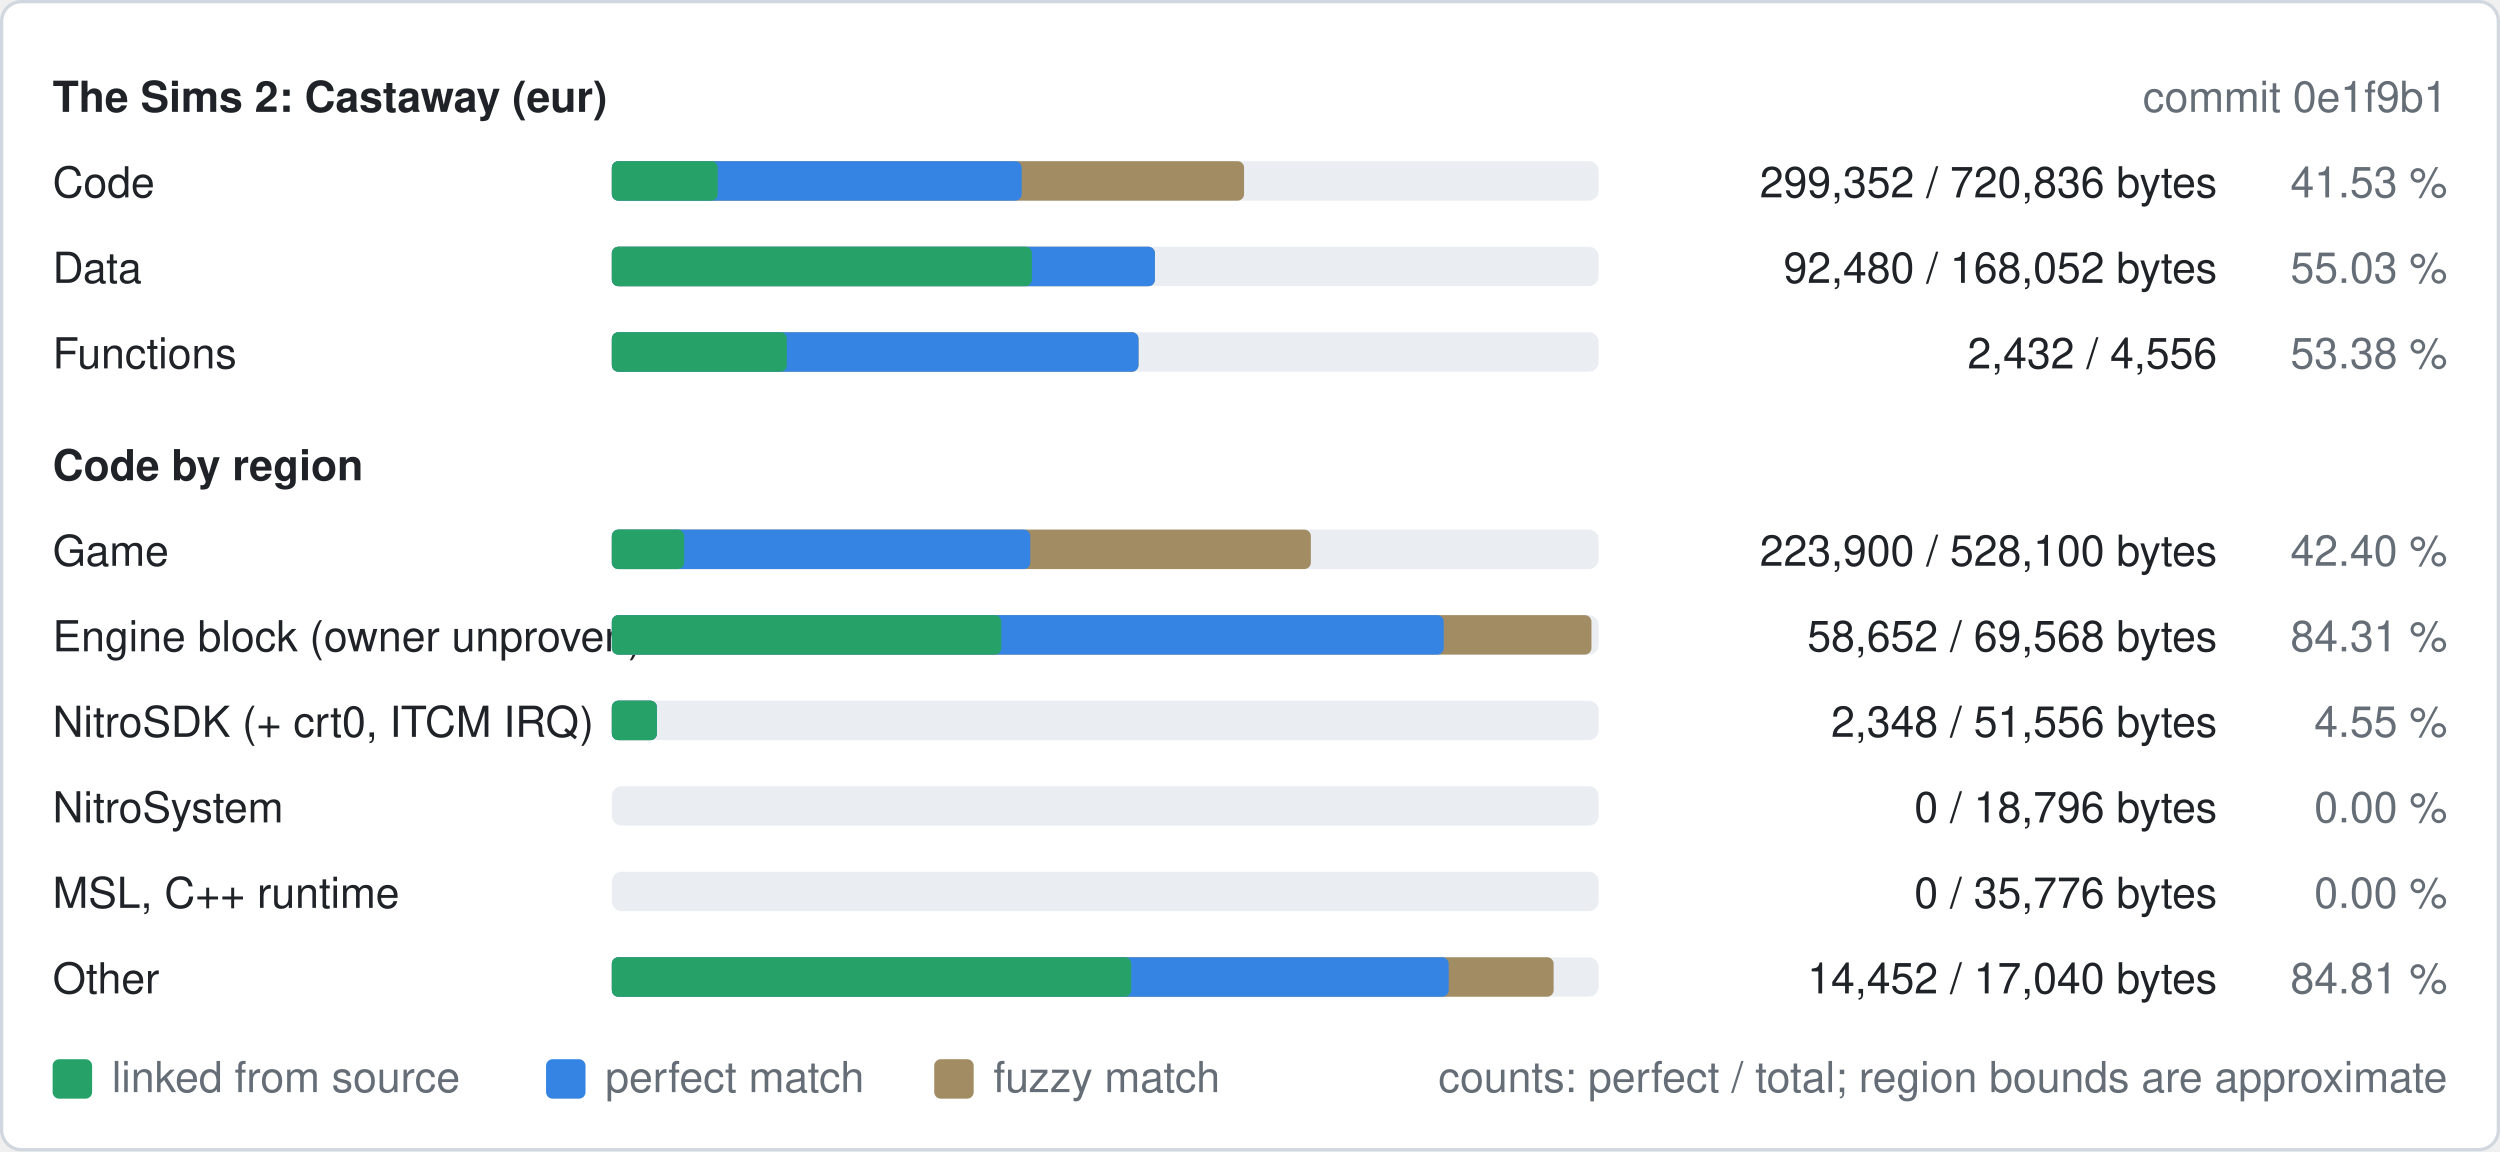
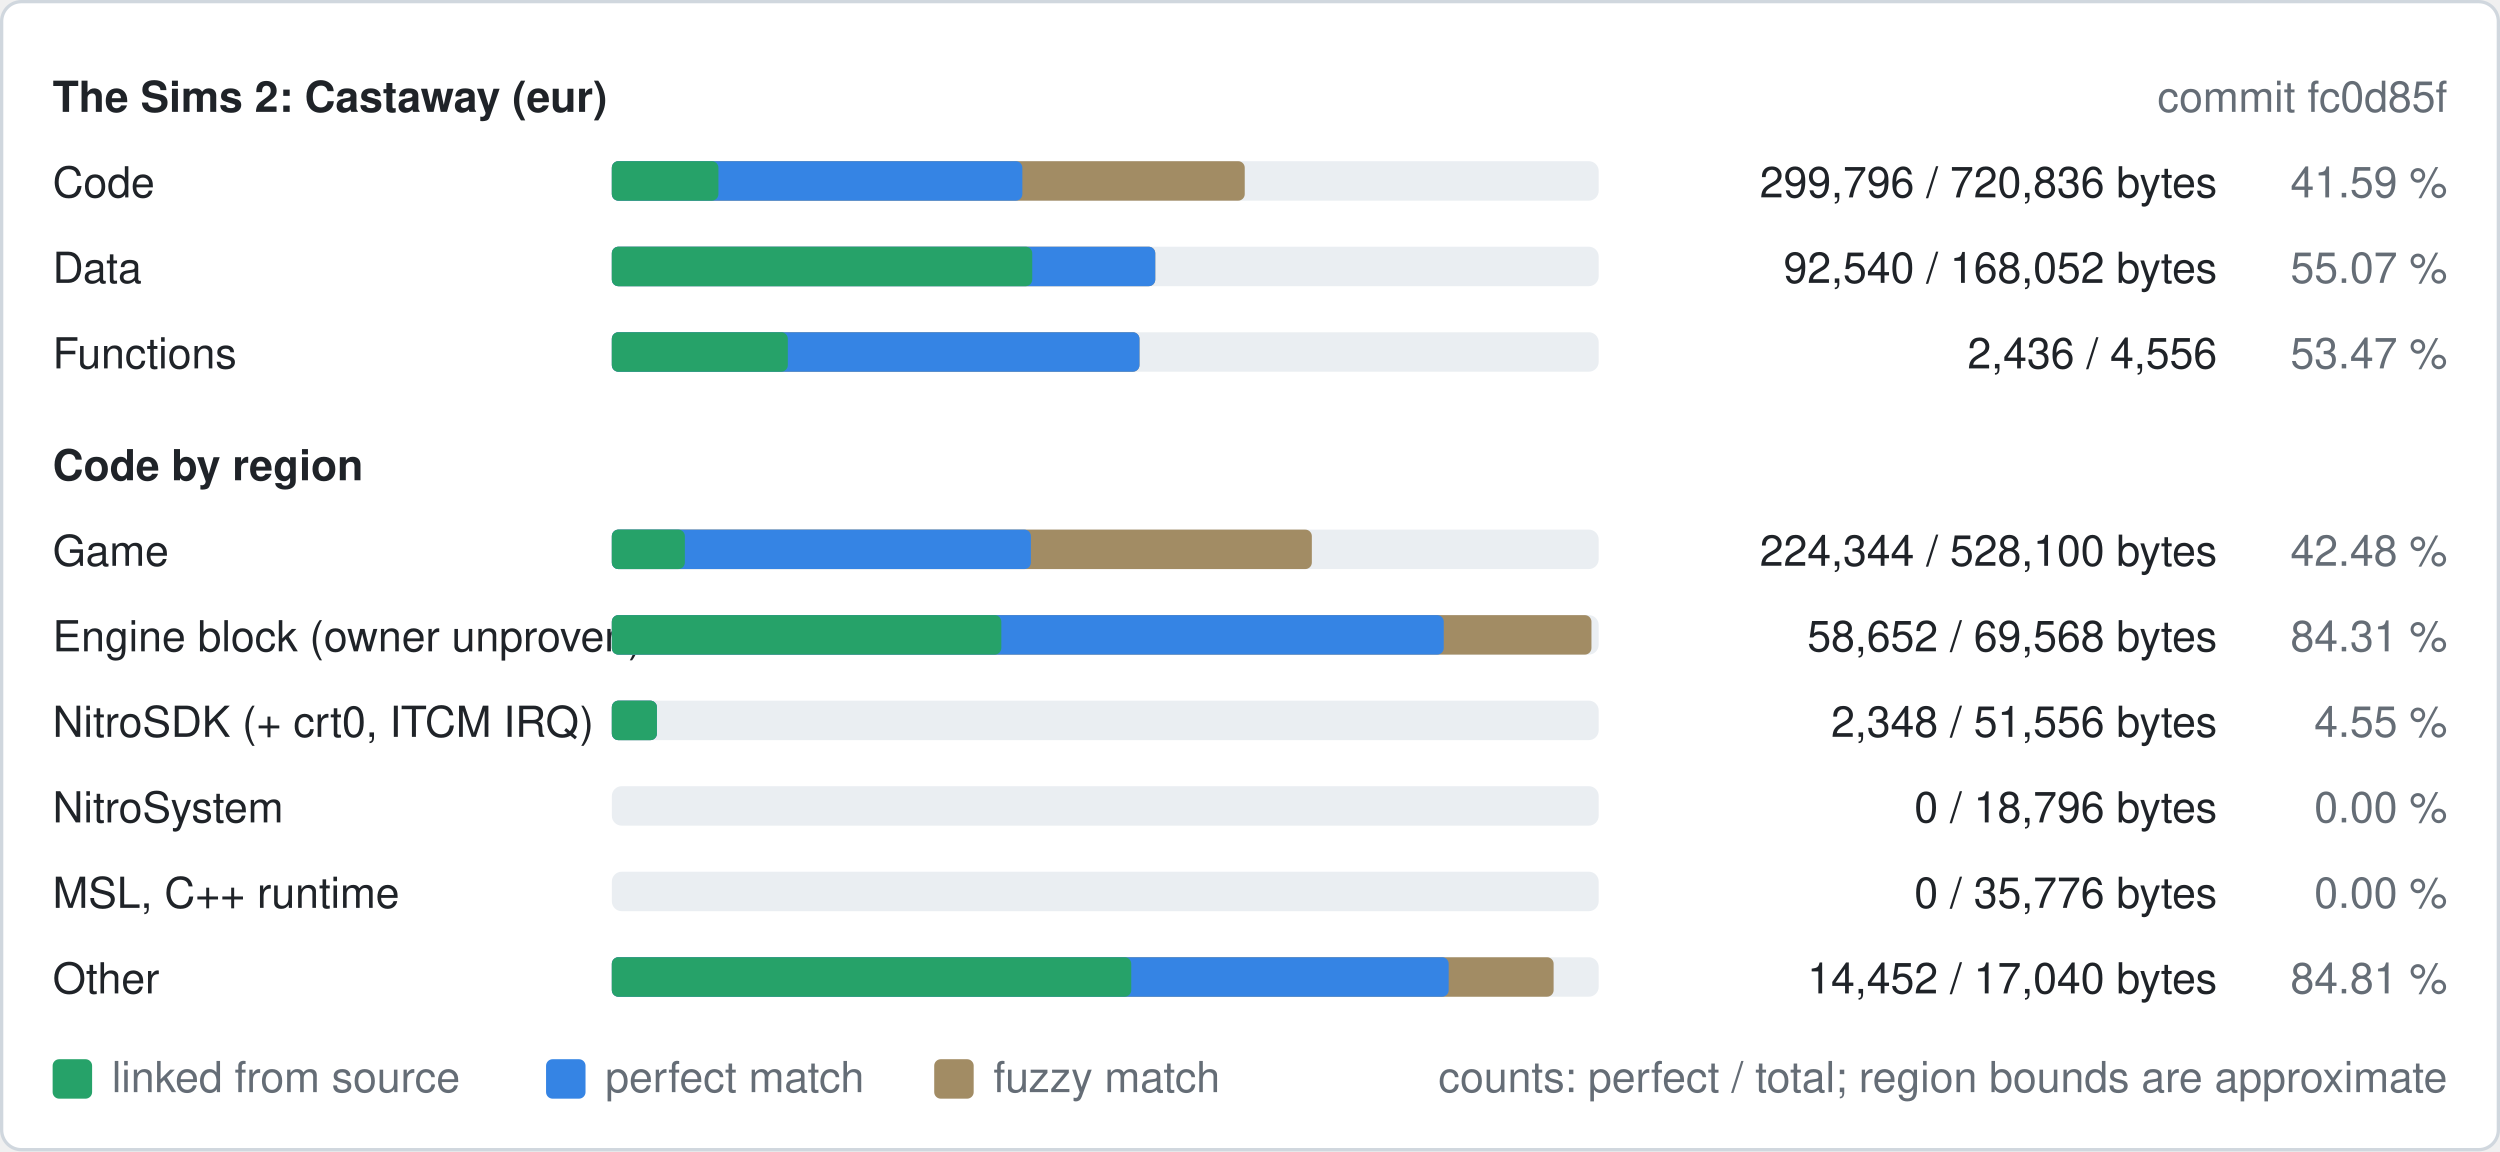
<svg xmlns="http://www.w3.org/2000/svg" width="760" height="350" viewBox="0 0 760 350" role="img" aria-label="Decompilation progress of eur">
  <style>
text{font-family:-apple-system,BlinkMacSystemFont,"Segoe UI",Helvetica,Arial,sans-serif;font-size:13px}
.b{font-weight:600}
.bg{fill:#ffffff;stroke:#d0d7de}.t{fill:#1f2328}.m{fill:#656d76}.track{fill:#eaeef2}.fuzzy{fill:#a28c64}.perfect{fill:#3584e4}.linked{fill:#26a269}
@media (prefers-color-scheme: dark){.bg{fill:#0d1117;stroke:#30363d}.t{fill:#e6edf3}.m{fill:#8d96a0}.track{fill:#21262d}.fuzzy{fill:#a28c64}.perfect{fill:#3584e4}.linked{fill:#2ec27e}}
</style>
  <rect class="bg" x="0.5" y="0.5" width="759" height="349" rx="6" />
  <text class="t b" x="16" y="34">The Sims 2: Castaway (eur)</text>
-   <text class="m" x="744" y="34" text-anchor="end">commit 0e1f9b1</text>
+   <text class="m" x="744" y="34" text-anchor="end">commit fc0d85f</text>
  <text class="t" x="16" y="60">Code</text>
  <rect class="track" x="186" y="49" width="300" height="12" rx="3" />
-   <rect class="fuzzy" x="186" y="49" width="192.2" height="12" rx="2" />
-   <rect class="perfect" x="186" y="49" width="124.6" height="12" rx="2" />
-   <rect class="linked" x="186" y="49" width="32.2" height="12" rx="2" />
-   <text class="t" x="674" y="60" text-anchor="end">299,352 / 720,836 bytes</text>
-   <text class="m" x="744" y="60" text-anchor="end">41.53 %</text>
+   <rect class="fuzzy" x="186" y="49" width="192.4" height="12" rx="2" />
+   <rect class="perfect" x="186" y="49" width="124.8" height="12" rx="2" />
+   <rect class="linked" x="186" y="49" width="32.4" height="12" rx="2" />
+   <text class="t" x="674" y="60" text-anchor="end">299,796 / 720,836 bytes</text>
+   <text class="m" x="744" y="60" text-anchor="end">41.59 %</text>
  <text class="t" x="16" y="86">Data</text>
  <rect class="track" x="186" y="75" width="300" height="12" rx="3" />
-   <rect class="fuzzy" x="186" y="75" width="165.1" height="12" rx="2" />
-   <rect class="perfect" x="186" y="75" width="165.1" height="12" rx="2" />
-   <rect class="linked" x="186" y="75" width="127.7" height="12" rx="2" />
-   <text class="t" x="674" y="86" text-anchor="end">92,480 / 168,052 bytes</text>
-   <text class="m" x="744" y="86" text-anchor="end">55.03 %</text>
+   <rect class="fuzzy" x="186" y="75" width="165.2" height="12" rx="2" />
+   <rect class="perfect" x="186" y="75" width="165.2" height="12" rx="2" />
+   <rect class="linked" x="186" y="75" width="127.8" height="12" rx="2" />
+   <text class="t" x="674" y="86" text-anchor="end">92,540 / 168,052 bytes</text>
+   <text class="m" x="744" y="86" text-anchor="end">55.07 %</text>
  <text class="t" x="16" y="112">Functions</text>
  <rect class="track" x="186" y="101" width="300" height="12" rx="3" />
-   <rect class="fuzzy" x="186" y="101" width="160.1" height="12" rx="2" />
-   <rect class="perfect" x="186" y="101" width="160.1" height="12" rx="2" />
-   <rect class="linked" x="186" y="101" width="53.2" height="12" rx="2" />
-   <text class="t" x="674" y="112" text-anchor="end">2,432 / 4,556</text>
-   <text class="m" x="744" y="112" text-anchor="end">53.38 %</text>
+   <rect class="fuzzy" x="186" y="101" width="160.4" height="12" rx="2" />
+   <rect class="perfect" x="186" y="101" width="160.4" height="12" rx="2" />
+   <rect class="linked" x="186" y="101" width="53.5" height="12" rx="2" />
+   <text class="t" x="674" y="112" text-anchor="end">2,436 / 4,556</text>
+   <text class="m" x="744" y="112" text-anchor="end">53.47 %</text>
  <text class="t b" x="16" y="146">Code by region</text>
  <text class="t" x="16" y="172">Game</text>
  <rect class="track" x="186" y="161" width="300" height="12" rx="3" />
-   <rect class="fuzzy" x="186" y="161" width="212.5" height="12" rx="2" />
-   <rect class="perfect" x="186" y="161" width="127.2" height="12" rx="2" />
-   <rect class="linked" x="186" y="161" width="22.0" height="12" rx="2" />
-   <text class="t" x="674" y="172" text-anchor="end">223,900 / 528,100 bytes</text>
-   <text class="m" x="744" y="172" text-anchor="end">42.40 %</text>
+   <rect class="fuzzy" x="186" y="161" width="212.8" height="12" rx="2" />
+   <rect class="perfect" x="186" y="161" width="127.4" height="12" rx="2" />
+   <rect class="linked" x="186" y="161" width="22.2" height="12" rx="2" />
+   <text class="t" x="674" y="172" text-anchor="end">224,344 / 528,100 bytes</text>
+   <text class="m" x="744" y="172" text-anchor="end">42.48 %</text>
  <text class="t" x="16" y="198">Engine block (owner unproven)</text>
  <rect class="track" x="186" y="187" width="300" height="12" rx="3" />
  <rect class="fuzzy" x="186" y="187" width="297.8" height="12" rx="2" />
  <rect class="perfect" x="186" y="187" width="252.9" height="12" rx="2" />
  <rect class="linked" x="186" y="187" width="118.4" height="12" rx="2" />
  <text class="t" x="674" y="198" text-anchor="end">58,652 / 69,568 bytes</text>
  <text class="m" x="744" y="198" text-anchor="end">84.31 %</text>
  <text class="t" x="16" y="224">NitroSDK (+ crt0, ITCM IRQ)</text>
  <rect class="track" x="186" y="213" width="300" height="12" rx="3" />
  <rect class="fuzzy" x="186" y="213" width="13.7" height="12" rx="2" />
  <rect class="perfect" x="186" y="213" width="13.7" height="12" rx="2" />
  <rect class="linked" x="186" y="213" width="13.7" height="12" rx="2" />
  <text class="t" x="674" y="224" text-anchor="end">2,348 / 51,556 bytes</text>
  <text class="m" x="744" y="224" text-anchor="end">4.55 %</text>
  <text class="t" x="16" y="250">NitroSystem</text>
  <rect class="track" x="186" y="239" width="300" height="12" rx="3" />
  <text class="t" x="674" y="250" text-anchor="end">0 / 18,796 bytes</text>
  <text class="m" x="744" y="250" text-anchor="end">0.00 %</text>
  <text class="t" x="16" y="276">MSL, C++ runtime</text>
  <rect class="track" x="186" y="265" width="300" height="12" rx="3" />
  <text class="t" x="674" y="276" text-anchor="end">0 / 35,776 bytes</text>
  <text class="m" x="744" y="276" text-anchor="end">0.00 %</text>
  <text class="t" x="16" y="302">Other</text>
  <rect class="track" x="186" y="291" width="300" height="12" rx="3" />
  <rect class="fuzzy" x="186" y="291" width="286.3" height="12" rx="2" />
  <rect class="perfect" x="186" y="291" width="254.4" height="12" rx="2" />
  <rect class="linked" x="186" y="291" width="157.9" height="12" rx="2" />
  <text class="t" x="674" y="302" text-anchor="end">14,452 / 17,040 bytes</text>
  <text class="m" x="744" y="302" text-anchor="end">84.81 %</text>
  <rect class="linked" x="16" y="322" width="12" height="12" rx="2" />
  <text class="m" x="34" y="332">linked from source</text>
  <rect class="perfect" x="166" y="322" width="12" height="12" rx="2" />
  <text class="m" x="184" y="332">perfect match</text>
  <rect class="fuzzy" x="284" y="322" width="12" height="12" rx="2" />
  <text class="m" x="302" y="332">fuzzy match</text>
  <text class="m" x="744" y="332" text-anchor="end">counts: perfect / total; region bounds are approximate</text>
</svg>
